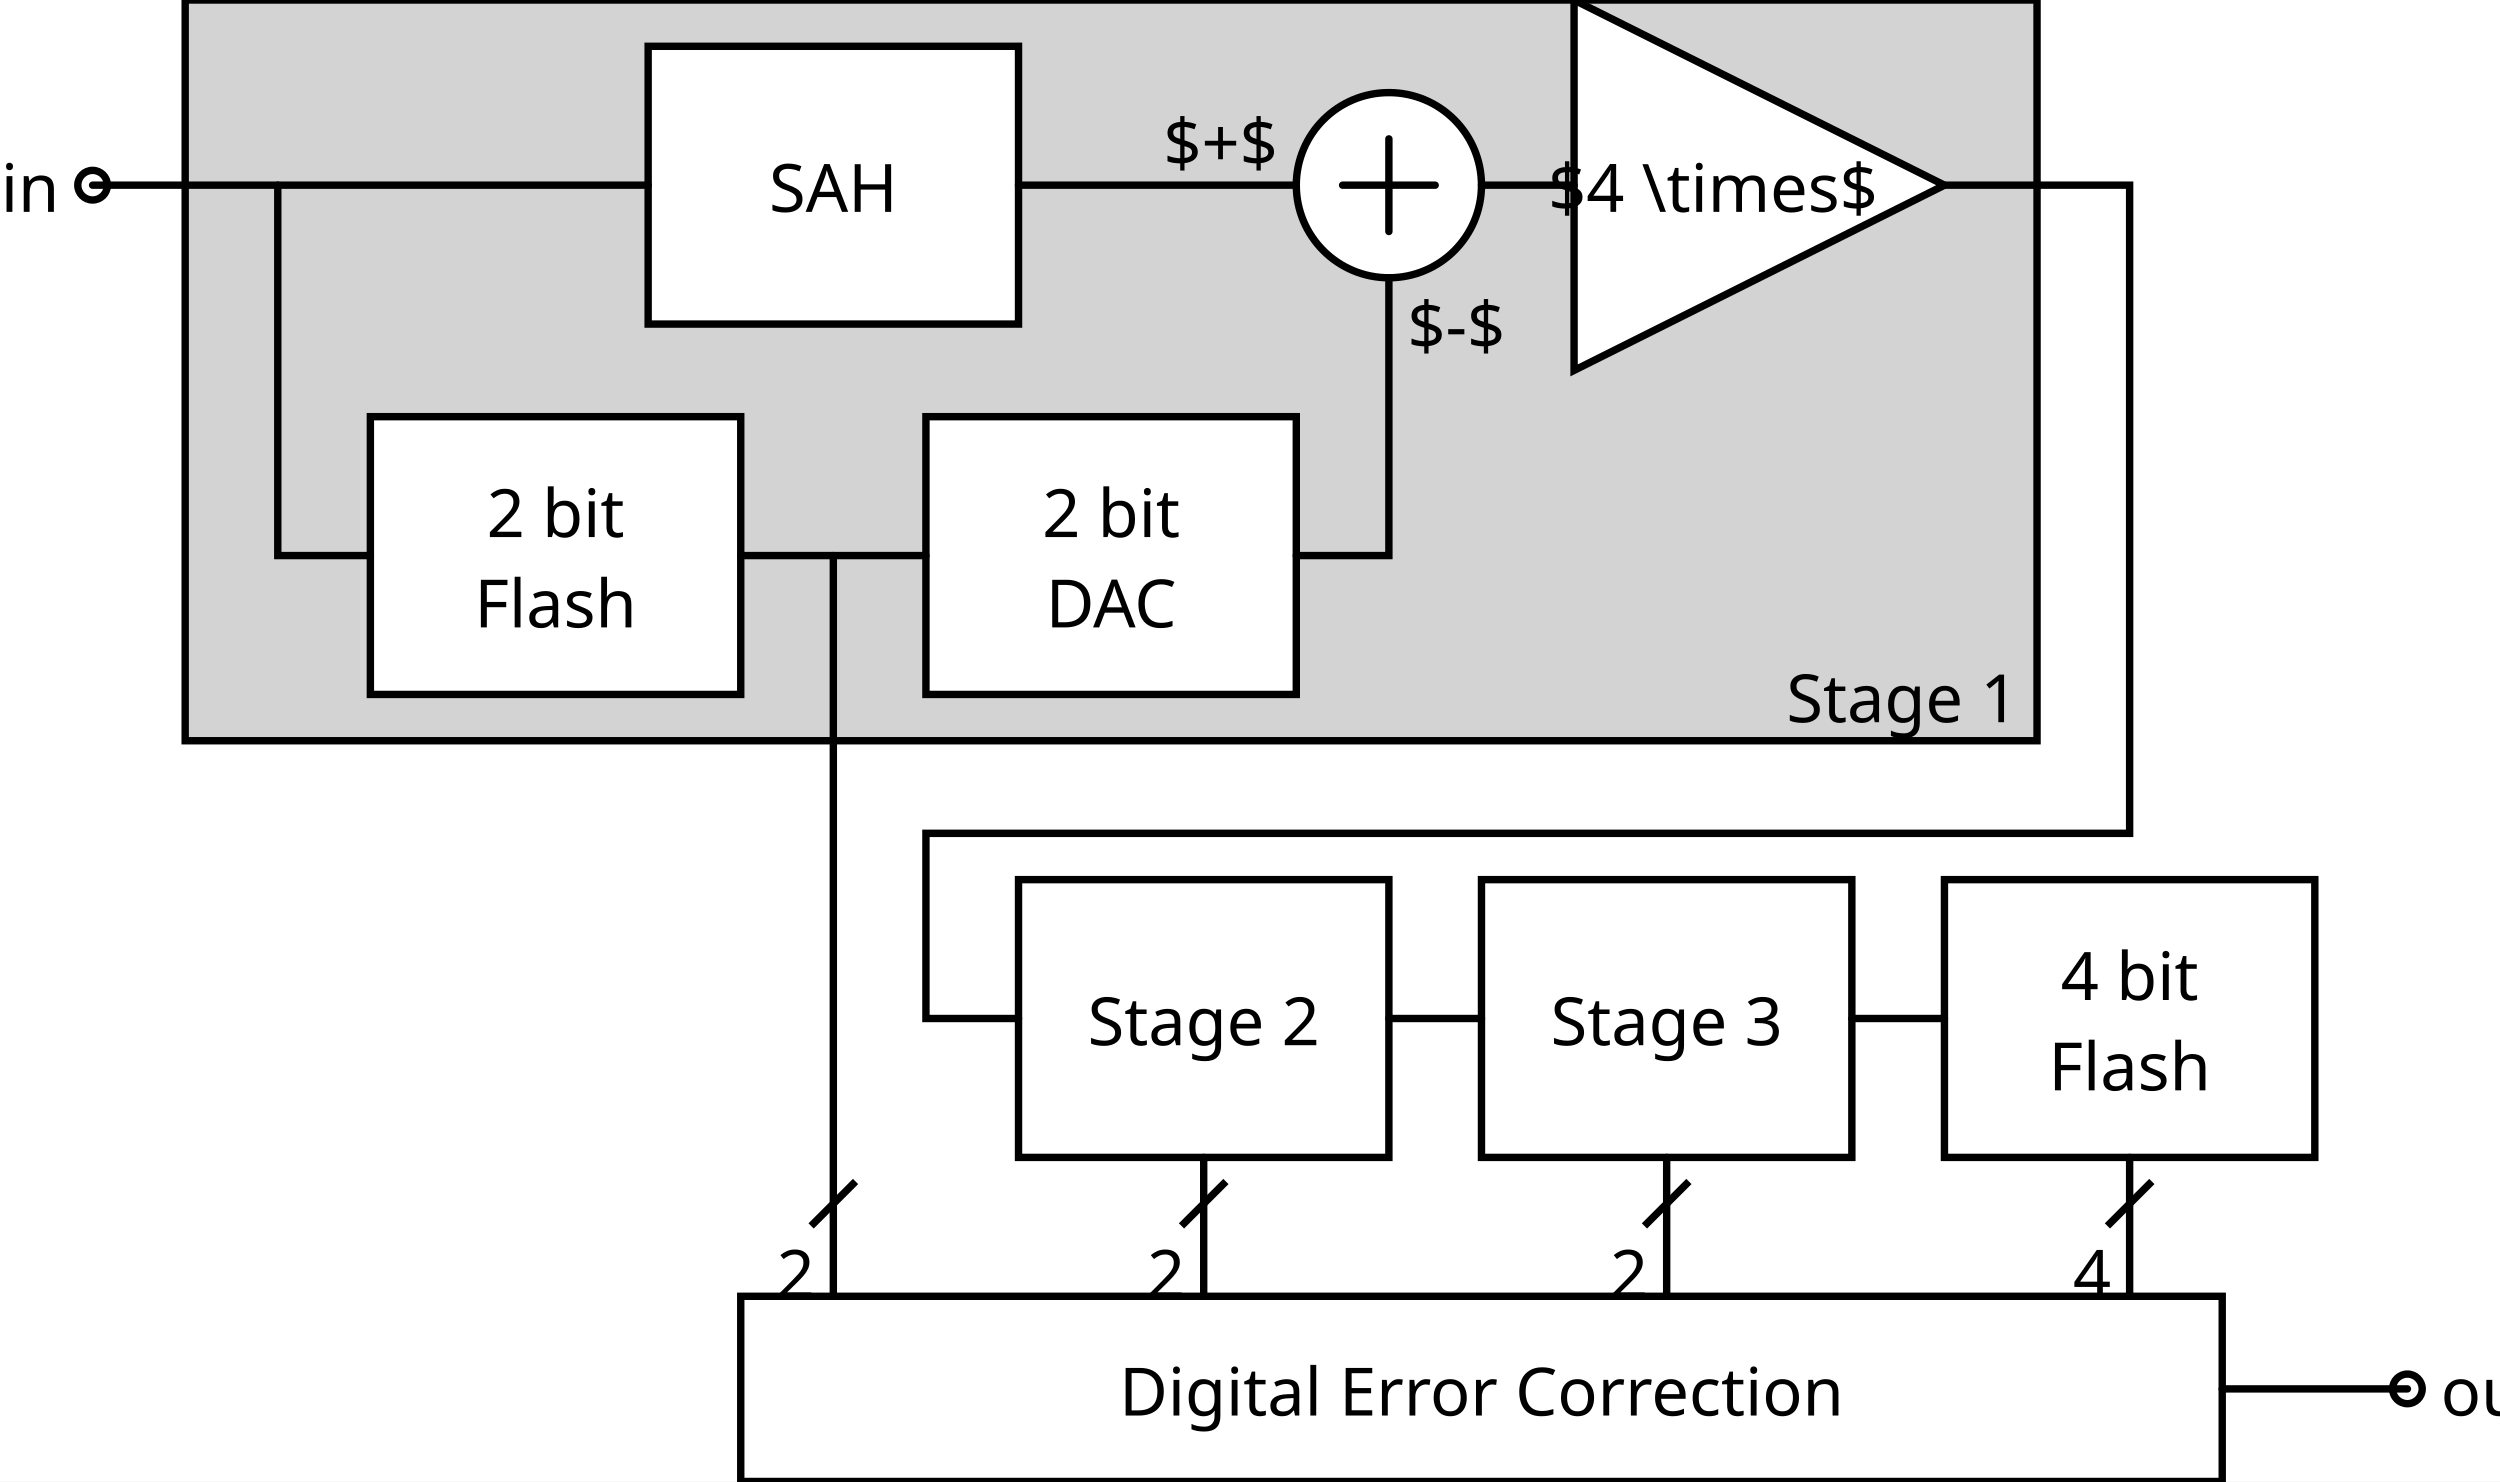
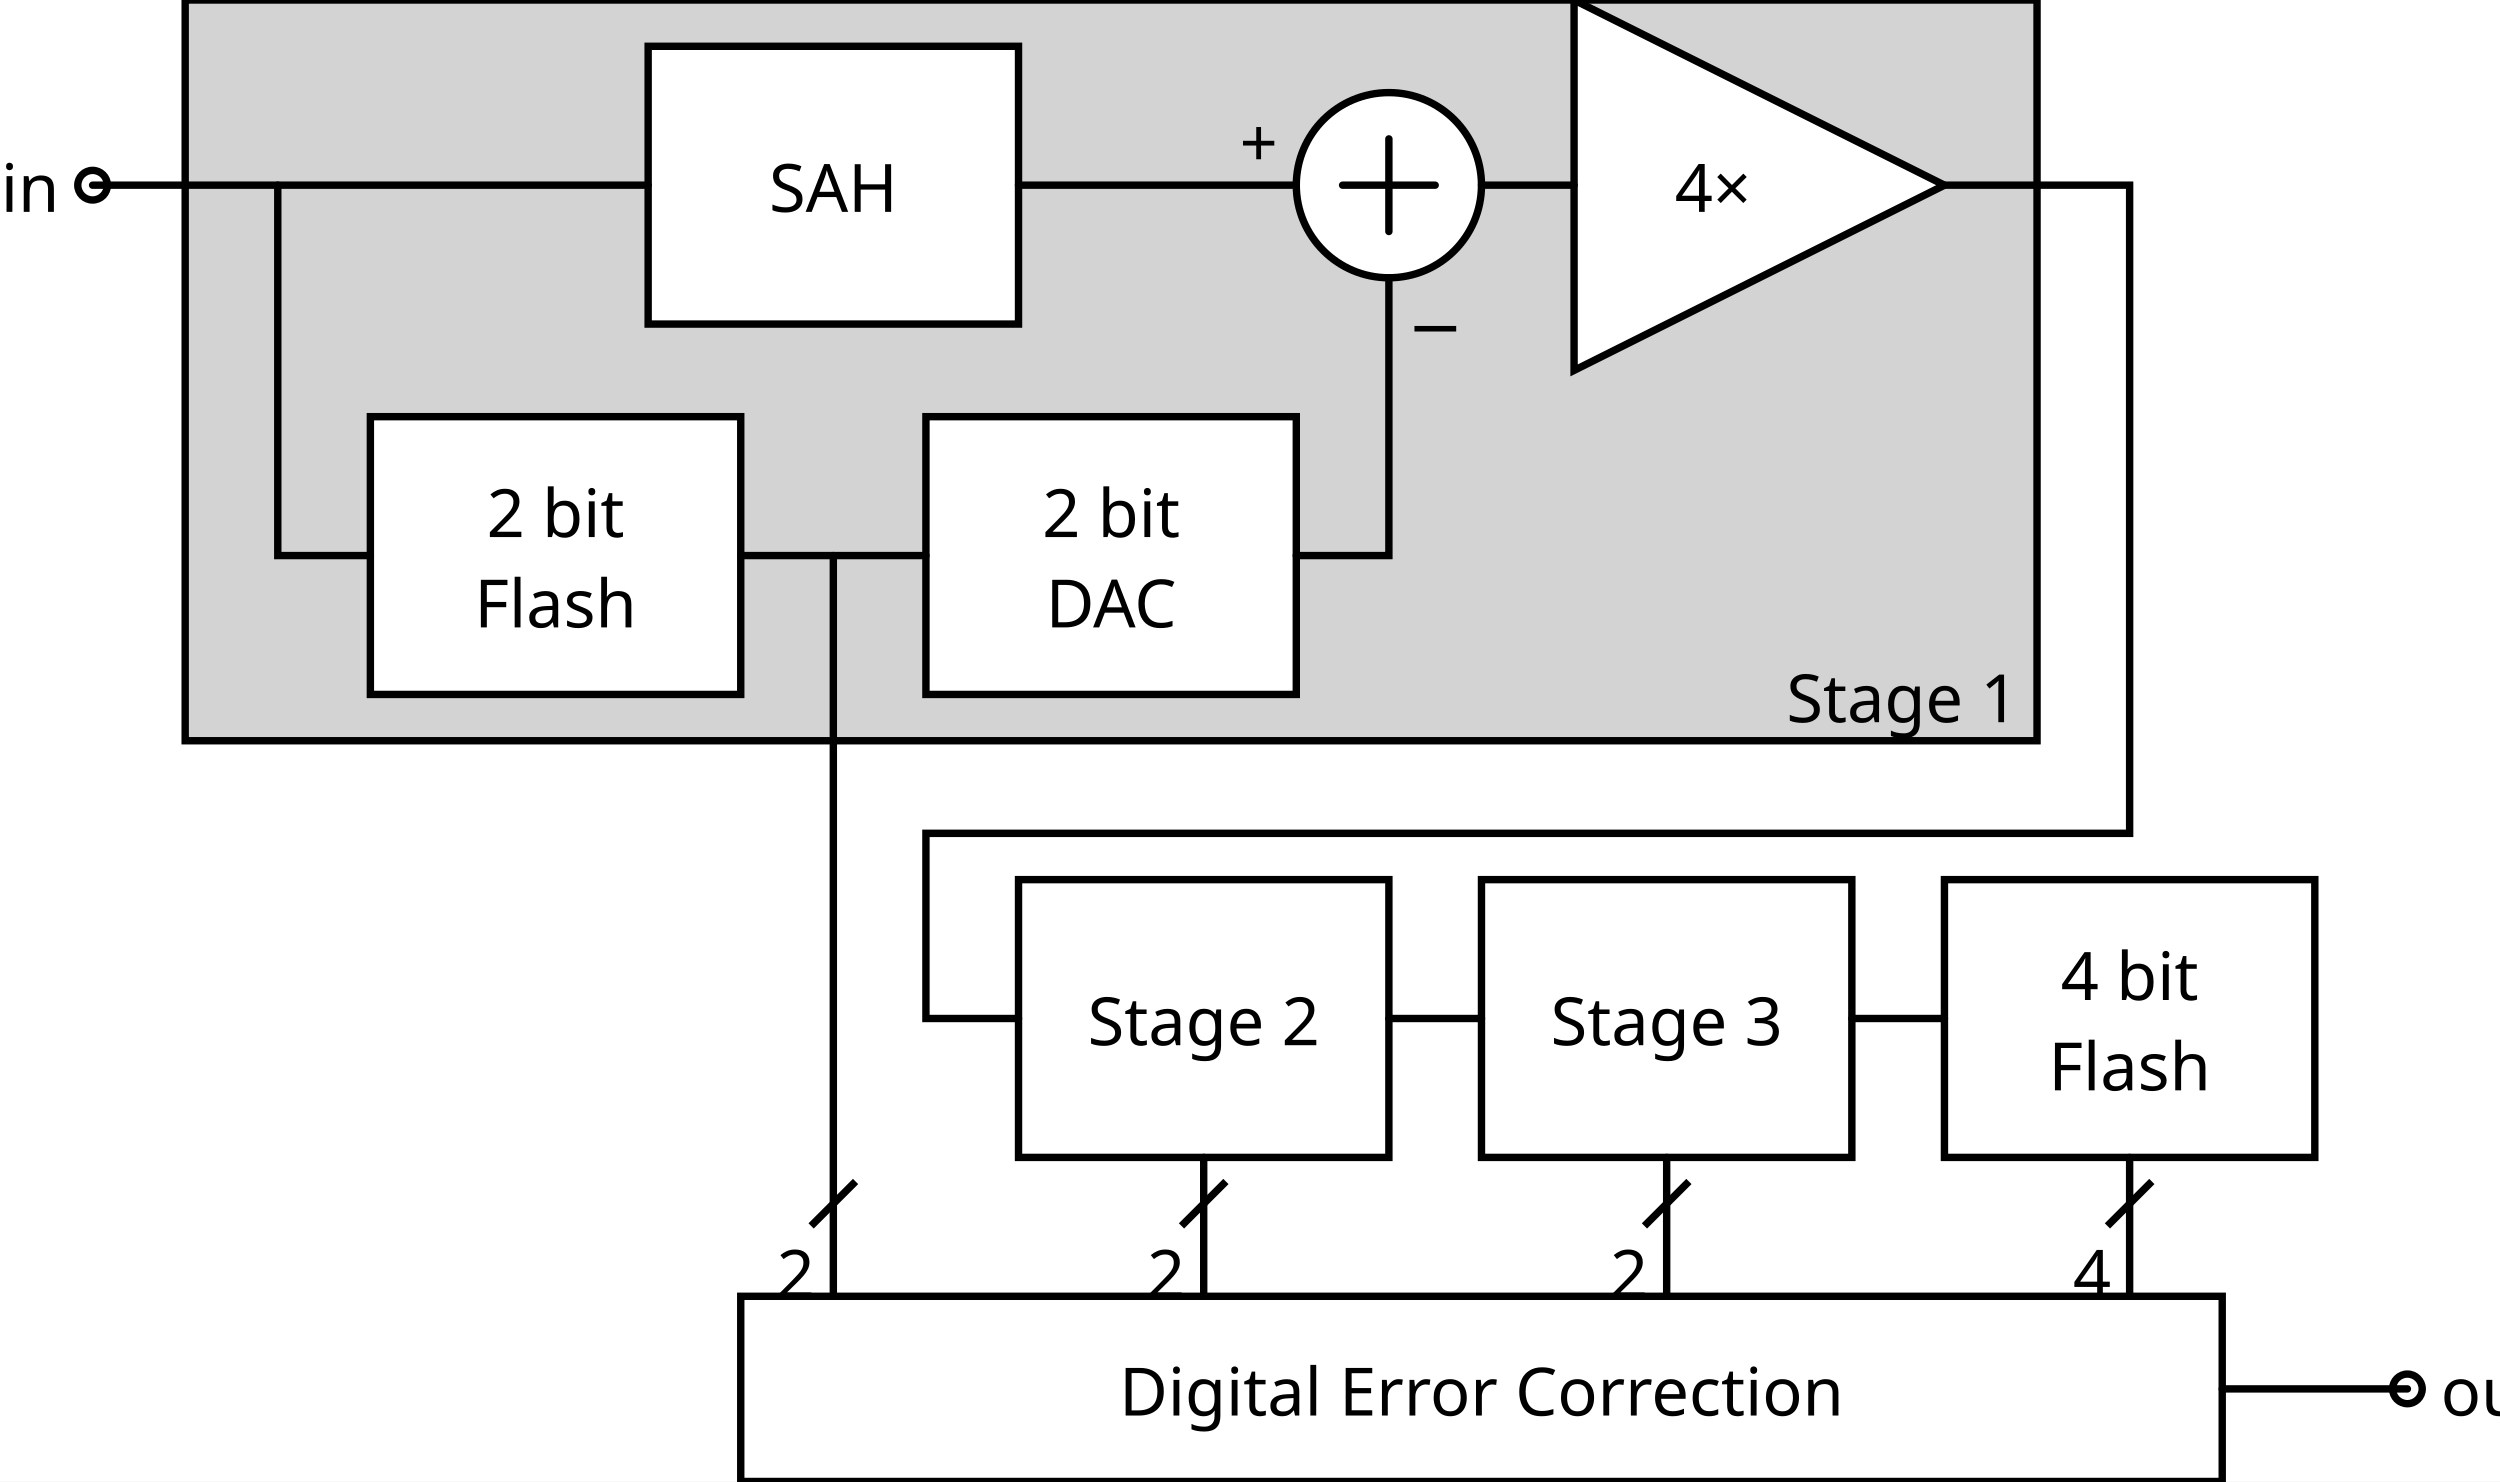
<svg xmlns="http://www.w3.org/2000/svg" baseProfile="full" height="100%" version="1.1" viewBox="-25.0,-50.0,675.0,400.0" width="100%">
  <defs />
  <g id="bkgnd">
    <rect fill="white" height="400.0" stroke="none" stroke-width="1" width="675.0" x="-25.0" y="-50.0" />
  </g>
  <g id="symbol" transform="translate(275,50.0)">
    <rect fill="none" height="200" stroke="none" width="500" x="-250.0" y="-100.0" />
    <rect fill="lightgray" height="200" stroke="black" stroke-width="2" width="500" x="-250.0" y="-100.0" />
  </g>
  <g id="text" />
  <g id="symbol" transform="translate(525.0,150.0)">
    <rect fill="none" height="50" stroke="none" width="50" x="-25.0" y="-25.0" />
  </g>
  <g id="text">
    <text fill="black" font-family="sans-serif" font-size="18" text-anchor="end" x="520.0" y="145.0">Stage 1</text>
  </g>
  <g id="symbol" transform="translate(0,0)">
    <rect fill="none" height="50" stroke="none" width="50" x="-25.0" y="-25.0" />
    <circle cx="0" cy="0" fill="white" r="4" stroke="black" stroke-width="2" />
  </g>
  <g id="text">
    <text fill="black" font-family="sans-serif" font-size="18" text-anchor="end" x="-9" y="7.2">in</text>
  </g>
  <g id="symbol" transform="translate(125,100)">
    <rect fill="none" height="75.0" stroke="none" width="100" x="-50.0" y="-37.5" />
    <rect fill="white" height="75.0" stroke="black" stroke-width="2" width="100" x="-50.0" y="-37.5" />
  </g>
  <g id="text">
    <text fill="black" font-family="sans-serif" font-size="18" text-anchor="middle" x="125" y="95">2 bit</text>
    <text fill="black" font-family="sans-serif" font-size="18" text-anchor="middle" x="125" y="119.4">Flash</text>
  </g>
  <g id="symbol" transform="translate(200,0)">
    <rect fill="none" height="75.0" stroke="none" width="100" x="-50.0" y="-37.5" />
    <rect fill="white" height="75.0" stroke="black" stroke-width="2" width="100" x="-50.0" y="-37.5" />
  </g>
  <g id="text">
    <text fill="black" font-family="sans-serif" font-size="18" text-anchor="middle" x="200" y="7.2">SAH</text>
  </g>
  <g id="symbol" transform="translate(275,100)">
    <rect fill="none" height="75.0" stroke="none" width="100" x="-50.0" y="-37.5" />
    <rect fill="white" height="75.0" stroke="black" stroke-width="2" width="100" x="-50.0" y="-37.5" />
  </g>
  <g id="text">
    <text fill="black" font-family="sans-serif" font-size="18" text-anchor="middle" x="275" y="95">2 bit</text>
    <text fill="black" font-family="sans-serif" font-size="18" text-anchor="middle" x="275" y="119.4">DAC</text>
  </g>
  <g id="symbol" transform="translate(350,0) scale(-1,1) rotate(-90)">
    <rect fill="none" height="100" stroke="none" width="100" x="-50.0" y="-50.0" />
    <circle cx="0" cy="0" fill="white" r="25.0" stroke="black" stroke-width="2" />
    <line fill="black" stroke="black" stroke-linecap="round" stroke-width="2" x1="-12.5" x2="12.5" y1="0" y2="0" />
    <line fill="black" stroke="black" stroke-linecap="round" stroke-width="2" x1="0" x2="0" y1="-12.5" y2="12.5" />
  </g>
  <g id="text" />
  <g id="symbol" transform="translate(325.0,0)">
    <rect fill="none" height="50" stroke="none" width="50" x="-25.0" y="-25.0" />
  </g>
  <g id="text">
-     <text fill="black" font-family="sans-serif" font-size="18" text-anchor="end" x="320.0" y="-5">$+$</text>
+     <text fill="black" font-family="sans-serif" font-size="18" text-anchor="end" x="320.0" y="-5">+</text>
  </g>
  <g id="symbol" transform="translate(350,25.0)">
    <rect fill="none" height="50" stroke="none" width="50" x="-25.0" y="-25.0" />
  </g>
  <g id="text">
-     <text fill="black" font-family="sans-serif" font-size="18" text-anchor="start" x="355" y="44.4">$-$</text>
+     <text fill="black" font-family="sans-serif" font-size="18" text-anchor="start" x="355" y="44.4">−</text>
  </g>
  <g id="symbol" transform="translate(450,0)">
    <rect fill="none" height="100" stroke="none" width="100" x="-50.0" y="-50.0" />
    <polygon fill="white" points="50.0,0 -50.0,-50.0 -50.0,50.0" stroke="black" stroke-linecap="round" stroke-width="2" />
  </g>
  <g id="text">
-     <text fill="black" font-family="sans-serif" font-size="18" text-anchor="middle" x="437.5" y="7.2">$4 \times$</text>
+     <text fill="black" font-family="sans-serif" font-size="18" text-anchor="middle" x="437.5" y="7.2">4×</text>
  </g>
  <g id="wire">
    <polyline fill="none" points="0,0 150.0,0" stroke="black" stroke-linecap="round" stroke-width="2" />
  </g>
  <g id="wire">
    <polyline fill="none" points="250.0,0 325.0,0" stroke="black" stroke-linecap="round" stroke-width="2" />
  </g>
  <g id="wire">
    <polyline fill="none" points="375.0,0 400.0,0" stroke="black" stroke-linecap="round" stroke-width="2" />
  </g>
  <g id="wire">
    <polyline fill="none" points="50.0,0 50.0,100 75.0,100" stroke="black" stroke-linecap="round" stroke-width="2" />
  </g>
  <g id="wire">
    <polyline fill="none" points="175.0,100 225.0,100" stroke="black" stroke-linecap="round" stroke-width="2" />
  </g>
  <g id="wire">
    <polyline fill="none" points="325.0,100 350,100 350,25" stroke="black" stroke-linecap="round" stroke-width="2" />
  </g>
  <g id="symbol" transform="translate(300,225)">
    <rect fill="none" height="75.0" stroke="none" width="100" x="-50.0" y="-37.5" />
    <rect fill="white" height="75.0" stroke="black" stroke-width="2" width="100" x="-50.0" y="-37.5" />
  </g>
  <g id="text">
    <text fill="black" font-family="sans-serif" font-size="18" text-anchor="middle" x="300" y="232.2">Stage 2</text>
  </g>
  <g id="symbol" transform="translate(425,225)">
    <rect fill="none" height="75.0" stroke="none" width="100" x="-50.0" y="-37.5" />
    <rect fill="white" height="75.0" stroke="black" stroke-width="2" width="100" x="-50.0" y="-37.5" />
  </g>
  <g id="text">
    <text fill="black" font-family="sans-serif" font-size="18" text-anchor="middle" x="425" y="232.2">Stage 3</text>
  </g>
  <g id="symbol" transform="translate(550,225)">
    <rect fill="none" height="75.0" stroke="none" width="100" x="-50.0" y="-37.5" />
    <rect fill="white" height="75.0" stroke="black" stroke-width="2" width="100" x="-50.0" y="-37.5" />
  </g>
  <g id="text">
    <text fill="black" font-family="sans-serif" font-size="18" text-anchor="middle" x="550" y="220">4 bit</text>
    <text fill="black" font-family="sans-serif" font-size="18" text-anchor="middle" x="550" y="244.4">Flash</text>
  </g>
  <g id="wire">
    <polyline fill="none" points="350.0,225 375.0,225" stroke="black" stroke-linecap="round" stroke-width="2" />
  </g>
  <g id="wire">
    <polyline fill="none" points="475.0,225 500.0,225" stroke="black" stroke-linecap="round" stroke-width="2" />
  </g>
  <g id="wire">
    <polyline fill="none" points="500.0,0 550.0,0 550.0,175 225,175 225,225 250.0,225" stroke="black" stroke-linecap="round" stroke-width="2" />
  </g>
  <g id="wire">
    <polyline fill="none" points="200,100 200,300" stroke="black" stroke-linecap="round" stroke-width="2" />
  </g>
  <g id="symbol" transform="translate(375.0,325)">
    <rect fill="none" height="50" stroke="none" width="400" x="-200.0" y="-25.0" />
    <rect fill="white" height="50" stroke="black" stroke-width="2" width="400" x="-200.0" y="-25.0" />
  </g>
  <g id="text">
    <text fill="black" font-family="sans-serif" font-size="18" text-anchor="middle" x="375.0" y="332.2">Digital Error Correction</text>
  </g>
  <g id="symbol" transform="translate(625.0,325)">
    <rect fill="none" height="50" stroke="none" width="50" x="-25.0" y="-25.0" />
    <circle cx="0" cy="0" fill="white" r="4" stroke="black" stroke-width="2" />
  </g>
  <g id="text">
    <text fill="black" font-family="sans-serif" font-size="18" text-anchor="start" x="634.0" y="332.2">out</text>
  </g>
  <g id="wire">
    <polyline fill="none" points="575.0,325 625.0,325" stroke="black" stroke-linecap="round" stroke-width="2" />
  </g>
  <g id="wire">
    <polyline fill="none" points="300,262.5 300,300" stroke="black" stroke-linecap="round" stroke-width="2" />
  </g>
  <g id="wire">
    <polyline fill="none" points="425,262.5 425,300" stroke="black" stroke-linecap="round" stroke-width="2" />
  </g>
  <g id="wire">
    <polyline fill="none" points="550,262.5 550,300" stroke="black" stroke-linecap="round" stroke-width="2" />
  </g>
  <g id="symbol" transform="translate(200,275)">
    <rect fill="none" height="50" stroke="none" width="50" x="-25.0" y="-25.0" />
    <line stroke="black" stroke-width="2" x1="-6.0" x2="6.0" y1="6.0" y2="-6.0" />
  </g>
  <g id="text">
    <text fill="black" font-family="sans-serif" font-size="18" text-anchor="end" x="195" y="300.4">2</text>
  </g>
  <g id="symbol" transform="translate(300,275)">
    <rect fill="none" height="50" stroke="none" width="50" x="-25.0" y="-25.0" />
    <line stroke="black" stroke-width="2" x1="-6.0" x2="6.0" y1="6.0" y2="-6.0" />
  </g>
  <g id="text">
    <text fill="black" font-family="sans-serif" font-size="18" text-anchor="end" x="295" y="300.4">2</text>
  </g>
  <g id="symbol" transform="translate(425,275)">
    <rect fill="none" height="50" stroke="none" width="50" x="-25.0" y="-25.0" />
    <line stroke="black" stroke-width="2" x1="-6.0" x2="6.0" y1="6.0" y2="-6.0" />
  </g>
  <g id="text">
    <text fill="black" font-family="sans-serif" font-size="18" text-anchor="end" x="420" y="300.4">2</text>
  </g>
  <g id="symbol" transform="translate(550,275)">
    <rect fill="none" height="50" stroke="none" width="50" x="-25.0" y="-25.0" />
    <line stroke="black" stroke-width="2" x1="-6.0" x2="6.0" y1="6.0" y2="-6.0" />
  </g>
  <g id="text">
    <text fill="black" font-family="sans-serif" font-size="18" text-anchor="end" x="545" y="300.4">4</text>
  </g>
</svg>
